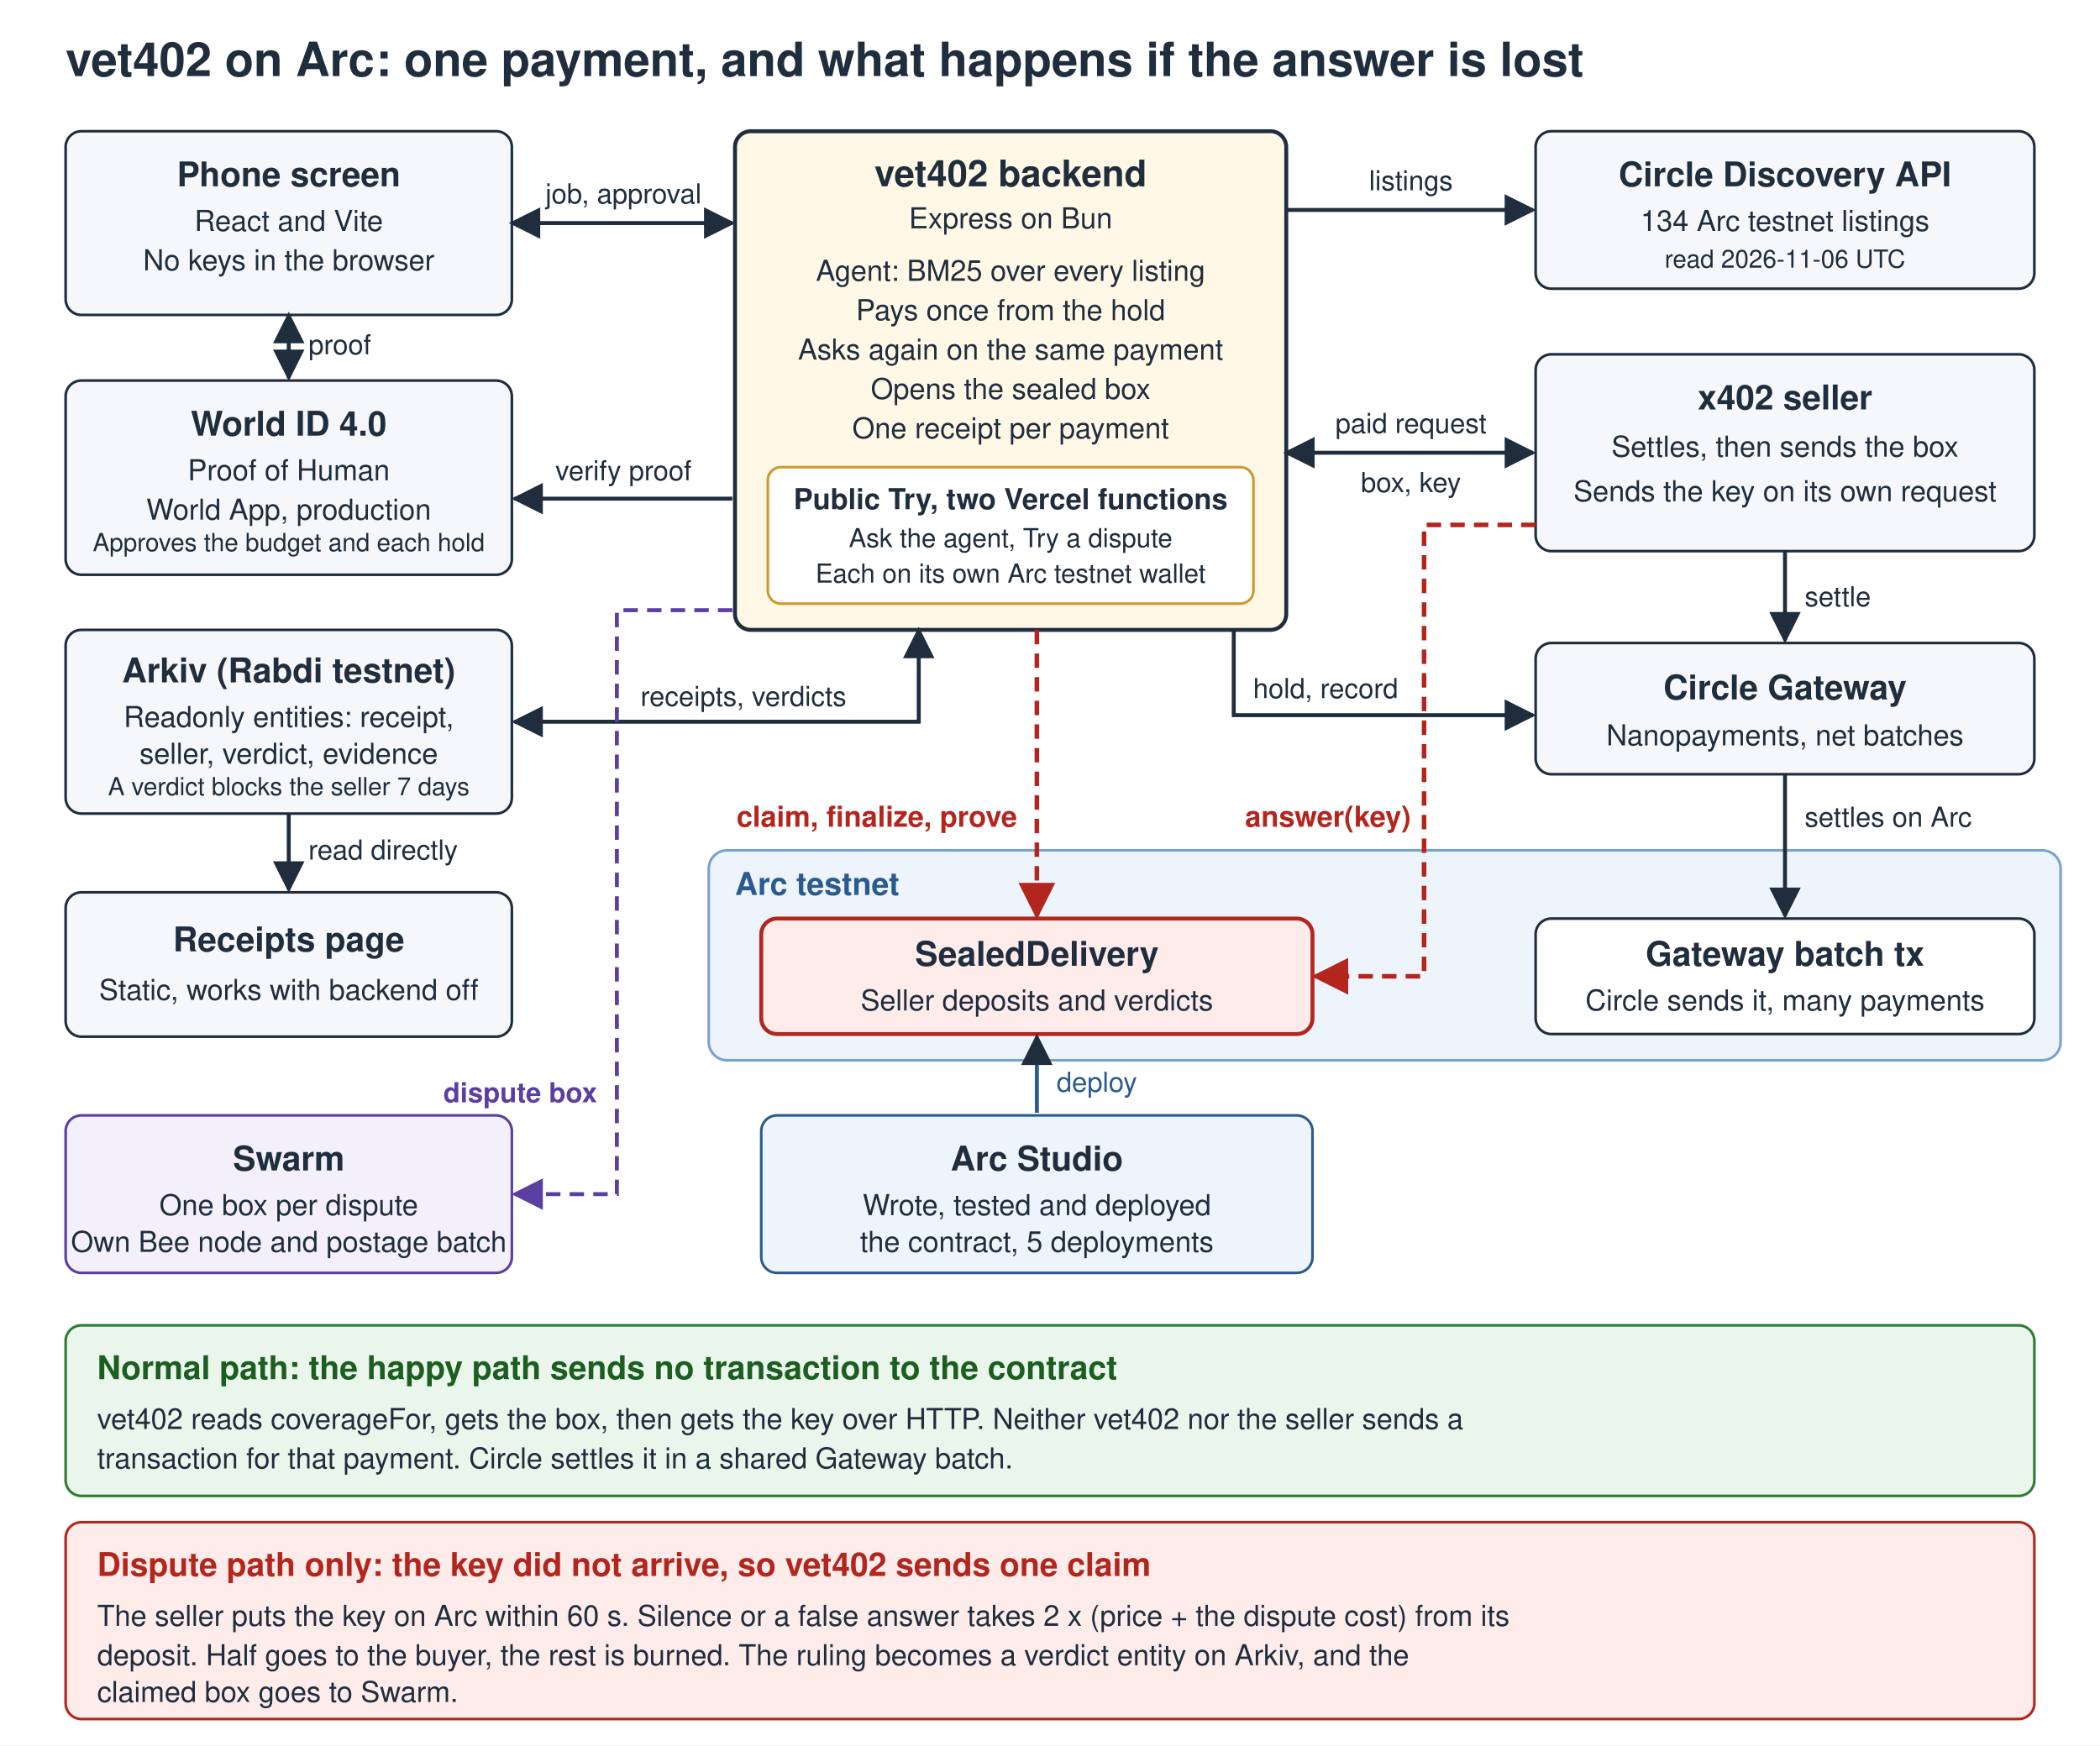
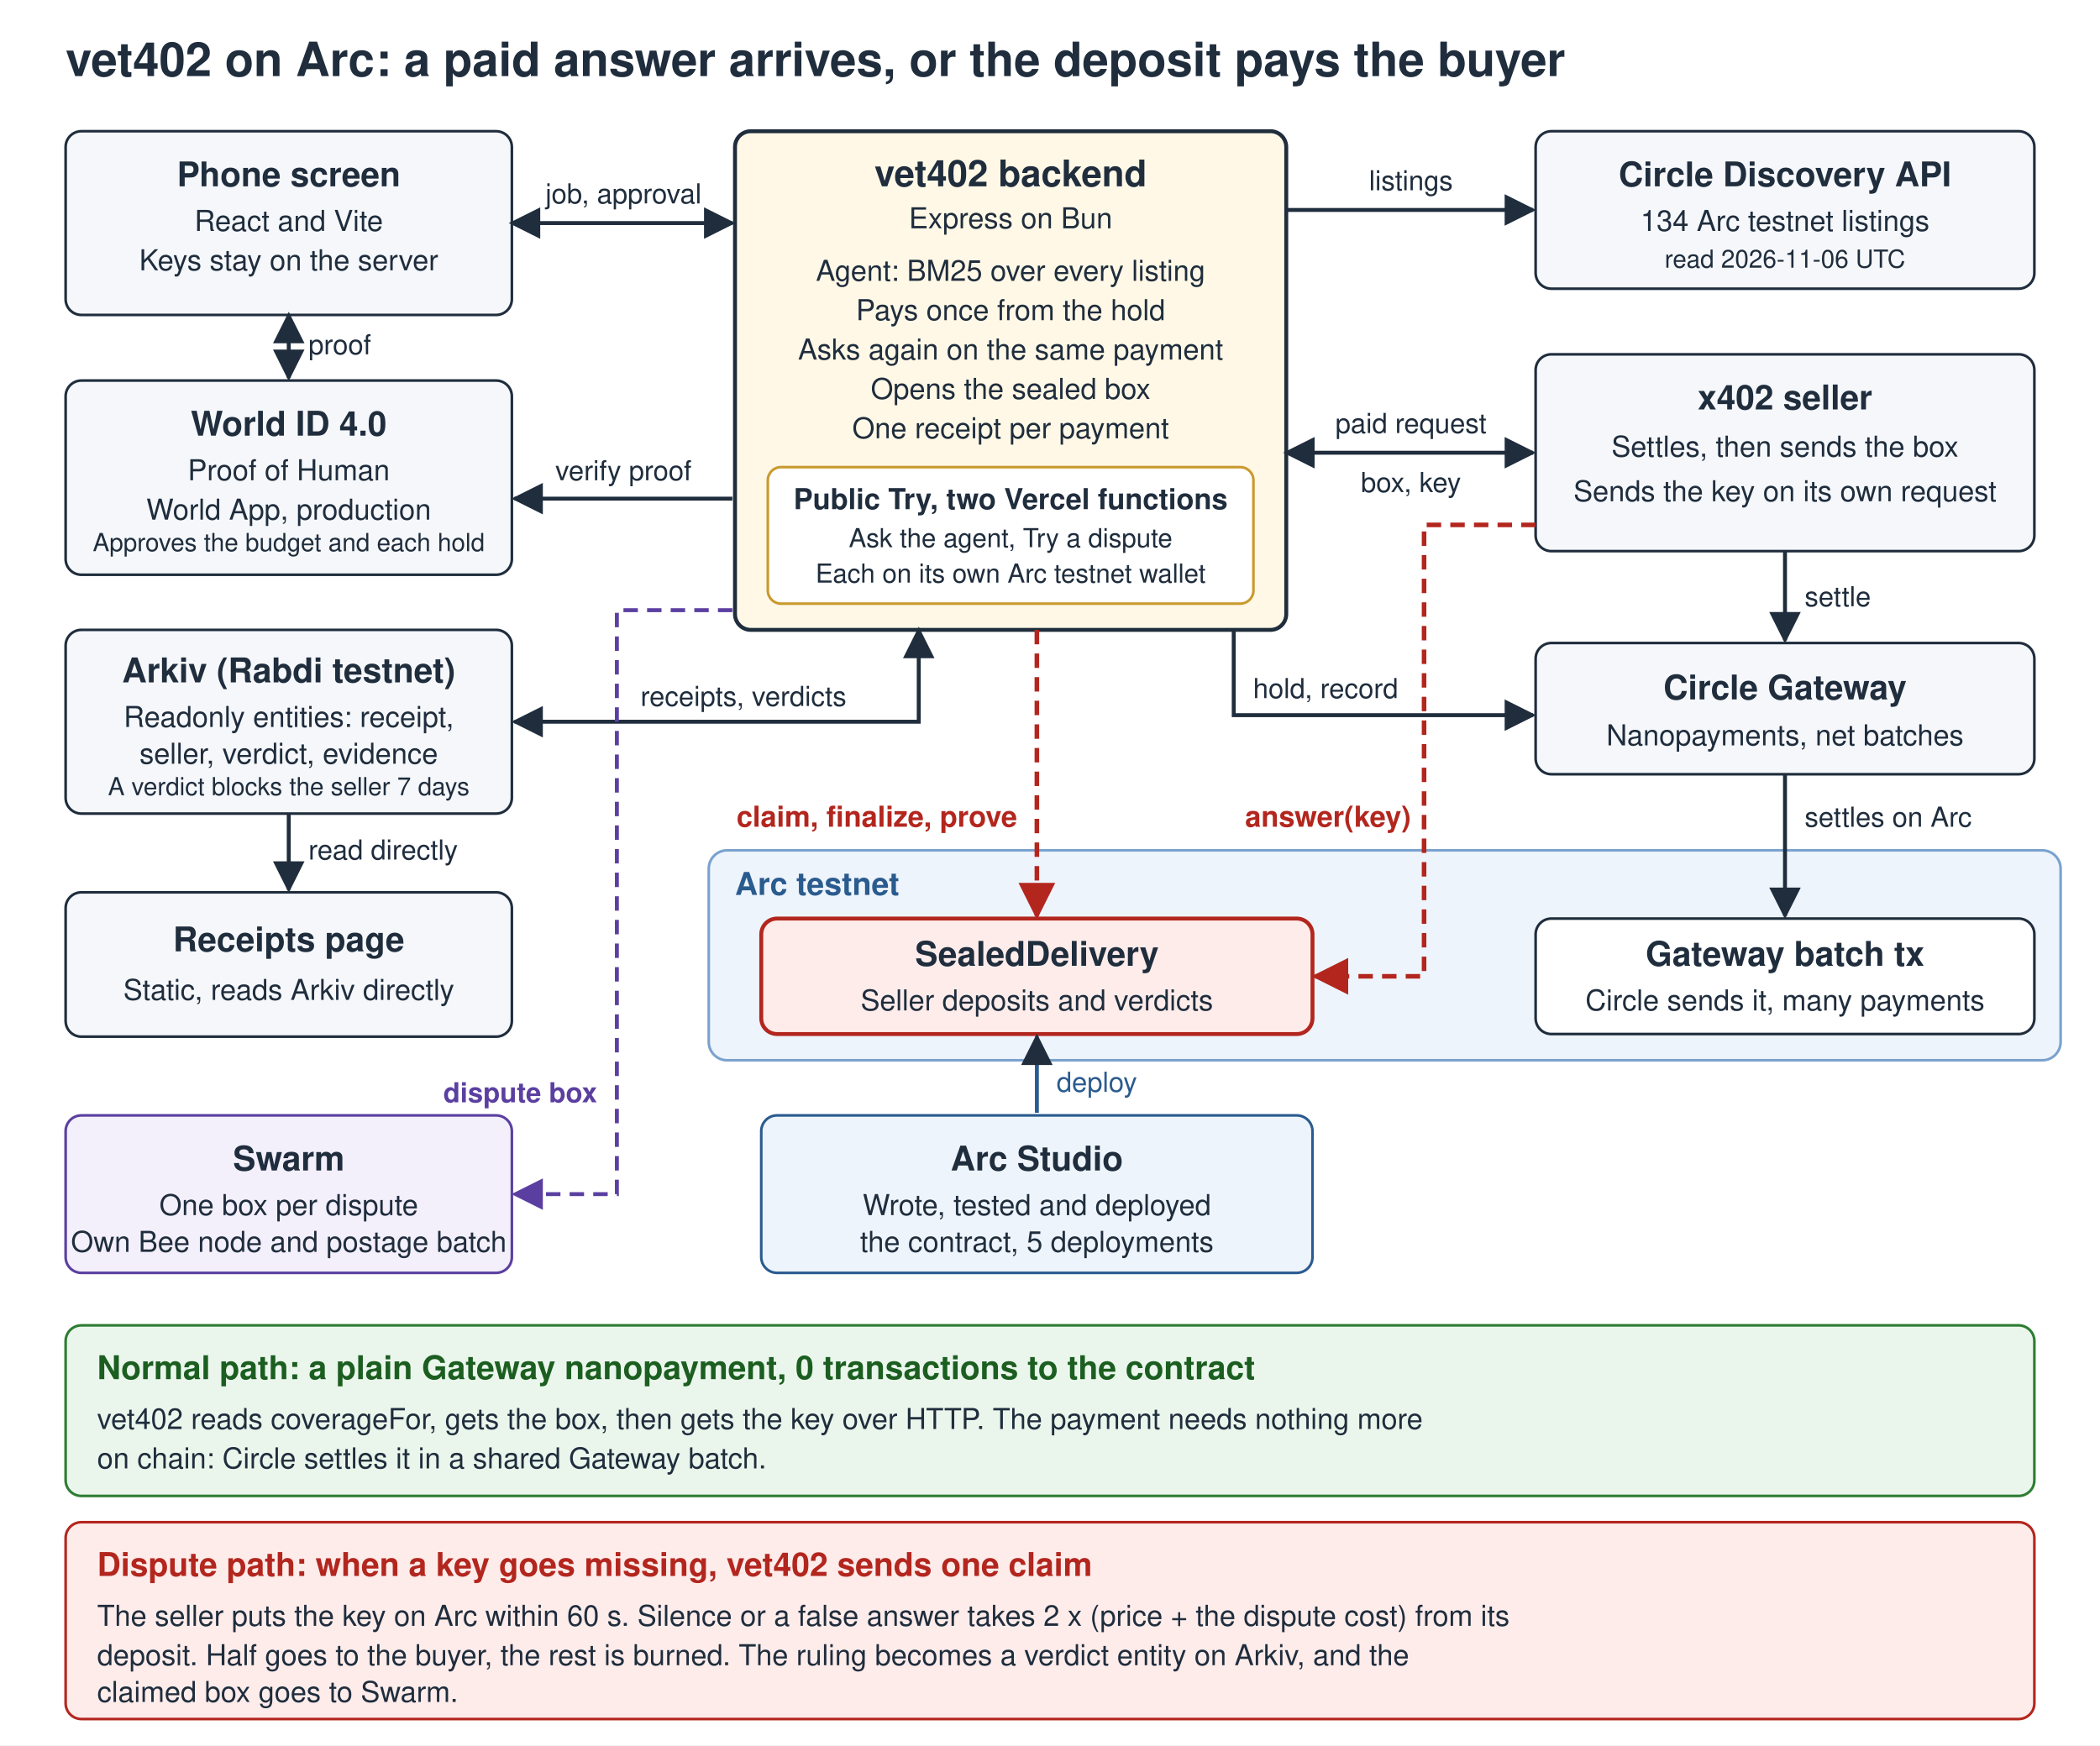
<svg xmlns="http://www.w3.org/2000/svg" viewBox="0 0 1600 1330" width="1600" height="1330" font-family="Helvetica, Arial, sans-serif">
  <defs>
    <marker id="a" viewBox="0 0 10 10" refX="9" refY="5" markerWidth="8" markerHeight="8" orient="auto-start-reverse">
      <path d="M0 0L10 5L0 10z" fill="#1f2d3d" />
    </marker>
    <marker id="r" viewBox="0 0 10 10" refX="9" refY="5" markerWidth="8" markerHeight="8" orient="auto-start-reverse">
      <path d="M0 0L10 5L0 10z" fill="#b3261e" />
    </marker>
    <marker id="s" viewBox="0 0 10 10" refX="9" refY="5" markerWidth="8" markerHeight="8" orient="auto-start-reverse">
      <path d="M0 0L10 5L0 10z" fill="#5b3fa0" />
    </marker>
  </defs>
  <rect width="1600" height="1330" fill="#ffffff" />
-   <text x="50" y="58" font-size="36" font-weight="700" fill="#1f2d3d">vet402 on Arc: one payment, and what happens if the answer is lost</text>
+   <text x="50" y="58" font-size="36" font-weight="700" fill="#1f2d3d">vet402 on Arc: a paid answer arrives, or the deposit pays the buyer</text>
  <rect x="540" y="648" width="1030" height="160" rx="14" fill="#eef4fb" stroke="#7aa2cf" stroke-width="2" />
  <text x="560" y="682" font-size="24" font-weight="700" fill="#2a5b8f">Arc testnet</text>
  <g font-size="22" fill="#1f2d3d">
    <rect x="50" y="100" width="340" height="140" rx="12" fill="#f5f7fa" stroke="#1f2d3d" stroke-width="2" />
    <text x="220" y="142" text-anchor="middle" font-size="26" font-weight="700">Phone screen</text>
    <text x="220" y="176" text-anchor="middle">React and Vite</text>
-     <text x="220" y="206" text-anchor="middle">No keys in the browser</text>
+     <text x="220" y="206" text-anchor="middle">Keys stay on the server</text>
    <rect x="50" y="290" width="340" height="148" rx="12" fill="#f5f7fa" stroke="#1f2d3d" stroke-width="2" />
    <text x="220" y="332" text-anchor="middle" font-size="26" font-weight="700">World ID 4.0</text>
    <text x="220" y="366" text-anchor="middle">Proof of Human</text>
    <text x="220" y="396" text-anchor="middle">World App, production</text>
    <text x="220" y="420" text-anchor="middle" font-size="19">Approves the budget and each hold</text>
    <rect x="560" y="100" width="420" height="380" rx="12" fill="#fff8e6" stroke="#1f2d3d" stroke-width="3" />
    <text x="770" y="142" text-anchor="middle" font-size="28" font-weight="700">vet402 backend</text>
    <text x="770" y="174" text-anchor="middle">Express on Bun</text>
    <text x="770" y="214" text-anchor="middle">Agent: BM25 over every listing</text>
    <text x="770" y="244" text-anchor="middle">Pays once from the hold</text>
    <text x="770" y="274" text-anchor="middle">Asks again on the same payment</text>
    <text x="770" y="304" text-anchor="middle">Opens the sealed box</text>
    <text x="770" y="334" text-anchor="middle">One receipt per payment</text>
    <rect x="585" y="356" width="370" height="104" rx="10" fill="#ffffff" stroke="#c99a2e" stroke-width="2" />
    <text x="770" y="388" text-anchor="middle" font-weight="700">Public Try, two Vercel functions</text>
    <text x="770" y="417" text-anchor="middle" font-size="20">Ask the agent, Try a dispute</text>
    <text x="770" y="444" text-anchor="middle" font-size="20">Each on its own Arc testnet wallet</text>
    <rect x="1170" y="100" width="380" height="120" rx="12" fill="#f5f7fa" stroke="#1f2d3d" stroke-width="2" />
    <text x="1360" y="142" text-anchor="middle" font-size="26" font-weight="700">Circle Discovery API</text>
    <text x="1360" y="176" text-anchor="middle">134 Arc testnet listings</text>
    <text x="1360" y="204" text-anchor="middle" font-size="19">read 2026-11-06 UTC</text>
    <rect x="1170" y="270" width="380" height="150" rx="12" fill="#f5f7fa" stroke="#1f2d3d" stroke-width="2" />
    <text x="1360" y="312" text-anchor="middle" font-size="26" font-weight="700">x402 seller</text>
    <text x="1360" y="348" text-anchor="middle">Settles, then sends the box</text>
    <text x="1360" y="382" text-anchor="middle">Sends the key on its own request</text>
    <rect x="1170" y="490" width="380" height="100" rx="12" fill="#f5f7fa" stroke="#1f2d3d" stroke-width="2" />
    <text x="1360" y="533" text-anchor="middle" font-size="26" font-weight="700">Circle Gateway</text>
    <text x="1360" y="568" text-anchor="middle">Nanopayments, net batches</text>
    <rect x="50" y="480" width="340" height="140" rx="12" fill="#f5f7fa" stroke="#1f2d3d" stroke-width="2" />
    <text x="220" y="520" text-anchor="middle" font-size="26" font-weight="700">Arkiv (Rabdi testnet)</text>
    <text x="220" y="554" text-anchor="middle">Readonly entities: receipt,</text>
    <text x="220" y="582" text-anchor="middle">seller, verdict, evidence</text>
    <text x="220" y="606" text-anchor="middle" font-size="19">A verdict blocks the seller 7 days</text>
    <rect x="50" y="680" width="340" height="110" rx="12" fill="#f5f7fa" stroke="#1f2d3d" stroke-width="2" />
    <text x="220" y="725" text-anchor="middle" font-size="26" font-weight="700">Receipts page</text>
-     <text x="220" y="762" text-anchor="middle">Static, works with backend off</text>
+     <text x="220" y="762" text-anchor="middle">Static, reads Arkiv directly</text>
    <rect x="50" y="850" width="340" height="120" rx="12" fill="#f3effb" stroke="#5b3fa0" stroke-width="2" />
    <text x="220" y="892" text-anchor="middle" font-size="26" font-weight="700">Swarm</text>
    <text x="220" y="926" text-anchor="middle">One box per dispute</text>
    <text x="220" y="954" text-anchor="middle">Own Bee node and postage batch</text>
    <rect x="580" y="700" width="420" height="88" rx="12" fill="#fdecea" stroke="#b3261e" stroke-width="3" />
    <text x="790" y="736" text-anchor="middle" font-size="26" font-weight="700">SealedDelivery</text>
    <text x="790" y="770" text-anchor="middle">Seller deposits and verdicts</text>
    <rect x="1170" y="700" width="380" height="88" rx="12" fill="#ffffff" stroke="#1f2d3d" stroke-width="2" />
    <text x="1360" y="736" text-anchor="middle" font-size="26" font-weight="700">Gateway batch tx</text>
    <text x="1360" y="770" text-anchor="middle">Circle sends it, many payments</text>
    <rect x="580" y="850" width="420" height="120" rx="12" fill="#eef4fb" stroke="#2a5b8f" stroke-width="2" />
    <text x="790" y="892" text-anchor="middle" font-size="26" font-weight="700">Arc Studio</text>
    <text x="790" y="926" text-anchor="middle">Wrote, tested and deployed</text>
    <text x="790" y="954" text-anchor="middle">the contract, 5 deployments</text>
  </g>
  <g fill="none" stroke="#1f2d3d" stroke-width="3">
    <path d="M390 170H558" marker-end="url(#a)" marker-start="url(#a)" />
    <path d="M220 240V288" marker-end="url(#a)" marker-start="url(#a)" />
    <path d="M558 380H392" marker-end="url(#a)" />
    <path d="M980 160H1168" marker-end="url(#a)" />
    <path d="M980 345H1168" marker-end="url(#a)" marker-start="url(#a)" />
    <path d="M1360 420V488" marker-end="url(#a)" />
    <path d="M1360 590V698" marker-end="url(#a)" />
    <path d="M700 480V550H392" marker-end="url(#a)" marker-start="url(#a)" />
    <path d="M220 620V678" marker-end="url(#a)" />
    <path d="M940 480V545H1168" marker-end="url(#a)" />
  </g>
  <g fill="none" stroke="#5b3fa0" stroke-width="3" stroke-dasharray="11 7">
    <path d="M558 465H470V910H392" marker-end="url(#s)" />
  </g>
  <g fill="none" stroke="#2a5b8f" stroke-width="3">
    <path d="M790 848V790" marker-end="url(#a)" />
  </g>
  <g fill="none" stroke="#b3261e" stroke-width="3.5" stroke-dasharray="11 7">
    <path d="M790 480V698" marker-end="url(#r)" />
    <path d="M1170 400H1085V744H1002" marker-end="url(#r)" />
  </g>
  <g font-size="21" fill="#1f2d3d">
    <text x="475" y="155" text-anchor="middle">job, approval</text>
    <text x="235" y="270">proof</text>
    <text x="475" y="366" text-anchor="middle">verify proof</text>
    <text x="1075" y="145" text-anchor="middle">listings</text>
    <text x="1075" y="330" text-anchor="middle">paid request</text>
    <text x="1075" y="375" text-anchor="middle">box, key</text>
    <text x="1375" y="462">settle</text>
    <text x="1375" y="630">settles on Arc</text>
    <text x="488" y="538">receipts, verdicts</text>
    <text x="235" y="655">read directly</text>
    <text x="1010" y="532" text-anchor="middle">hold, record</text>
    <text x="805" y="832" fill="#2a5b8f">deploy</text>
  </g>
  <g font-size="21" fill="#5b3fa0" font-weight="700">
    <text x="455" y="840" text-anchor="end">dispute box</text>
  </g>
  <g font-size="22" fill="#b3261e" font-weight="700">
    <text x="775" y="630" text-anchor="end">claim, finalize, prove</text>
    <text x="1075" y="630" text-anchor="end">answer(key)</text>
  </g>
  <rect x="50" y="1010" width="1500" height="130" rx="12" fill="#eaf6ec" stroke="#2e7d32" stroke-width="2" />
-   <text x="74" y="1051" font-size="25" font-weight="700" fill="#1b5e20">Normal path: the happy path sends no transaction to the contract</text>
-   <text x="74" y="1089" font-size="22" fill="#1f2d3d">vet402 reads coverageFor, gets the box, then gets the key over HTTP. Neither vet402 nor the seller sends a</text>
-   <text x="74" y="1119" font-size="22" fill="#1f2d3d">transaction for that payment. Circle settles it in a shared Gateway batch.</text>
+   <text x="74" y="1051" font-size="25" font-weight="700" fill="#1b5e20">Normal path: a plain Gateway nanopayment, 0 transactions to the contract</text>
+   <text x="74" y="1089" font-size="22" fill="#1f2d3d">vet402 reads coverageFor, gets the box, then gets the key over HTTP. The payment needs nothing more</text>
+   <text x="74" y="1119" font-size="22" fill="#1f2d3d">on chain: Circle settles it in a shared Gateway batch.</text>
  <rect x="50" y="1160" width="1500" height="150" rx="12" fill="#fdecea" stroke="#b3261e" stroke-width="2" />
-   <text x="74" y="1201" font-size="25" font-weight="700" fill="#b3261e">Dispute path only: the key did not arrive, so vet402 sends one claim</text>
+   <text x="74" y="1201" font-size="25" font-weight="700" fill="#b3261e">Dispute path: when a key goes missing, vet402 sends one claim</text>
  <text x="74" y="1239" font-size="22" fill="#1f2d3d">The seller puts the key on Arc within 60 s. Silence or a false answer takes 2 x (price + the dispute cost) from its</text>
  <text x="74" y="1269" font-size="22" fill="#1f2d3d">deposit. Half goes to the buyer, the rest is burned. The ruling becomes a verdict entity on Arkiv, and the</text>
  <text x="74" y="1297" font-size="22" fill="#1f2d3d">claimed box goes to Swarm.</text>
</svg>
